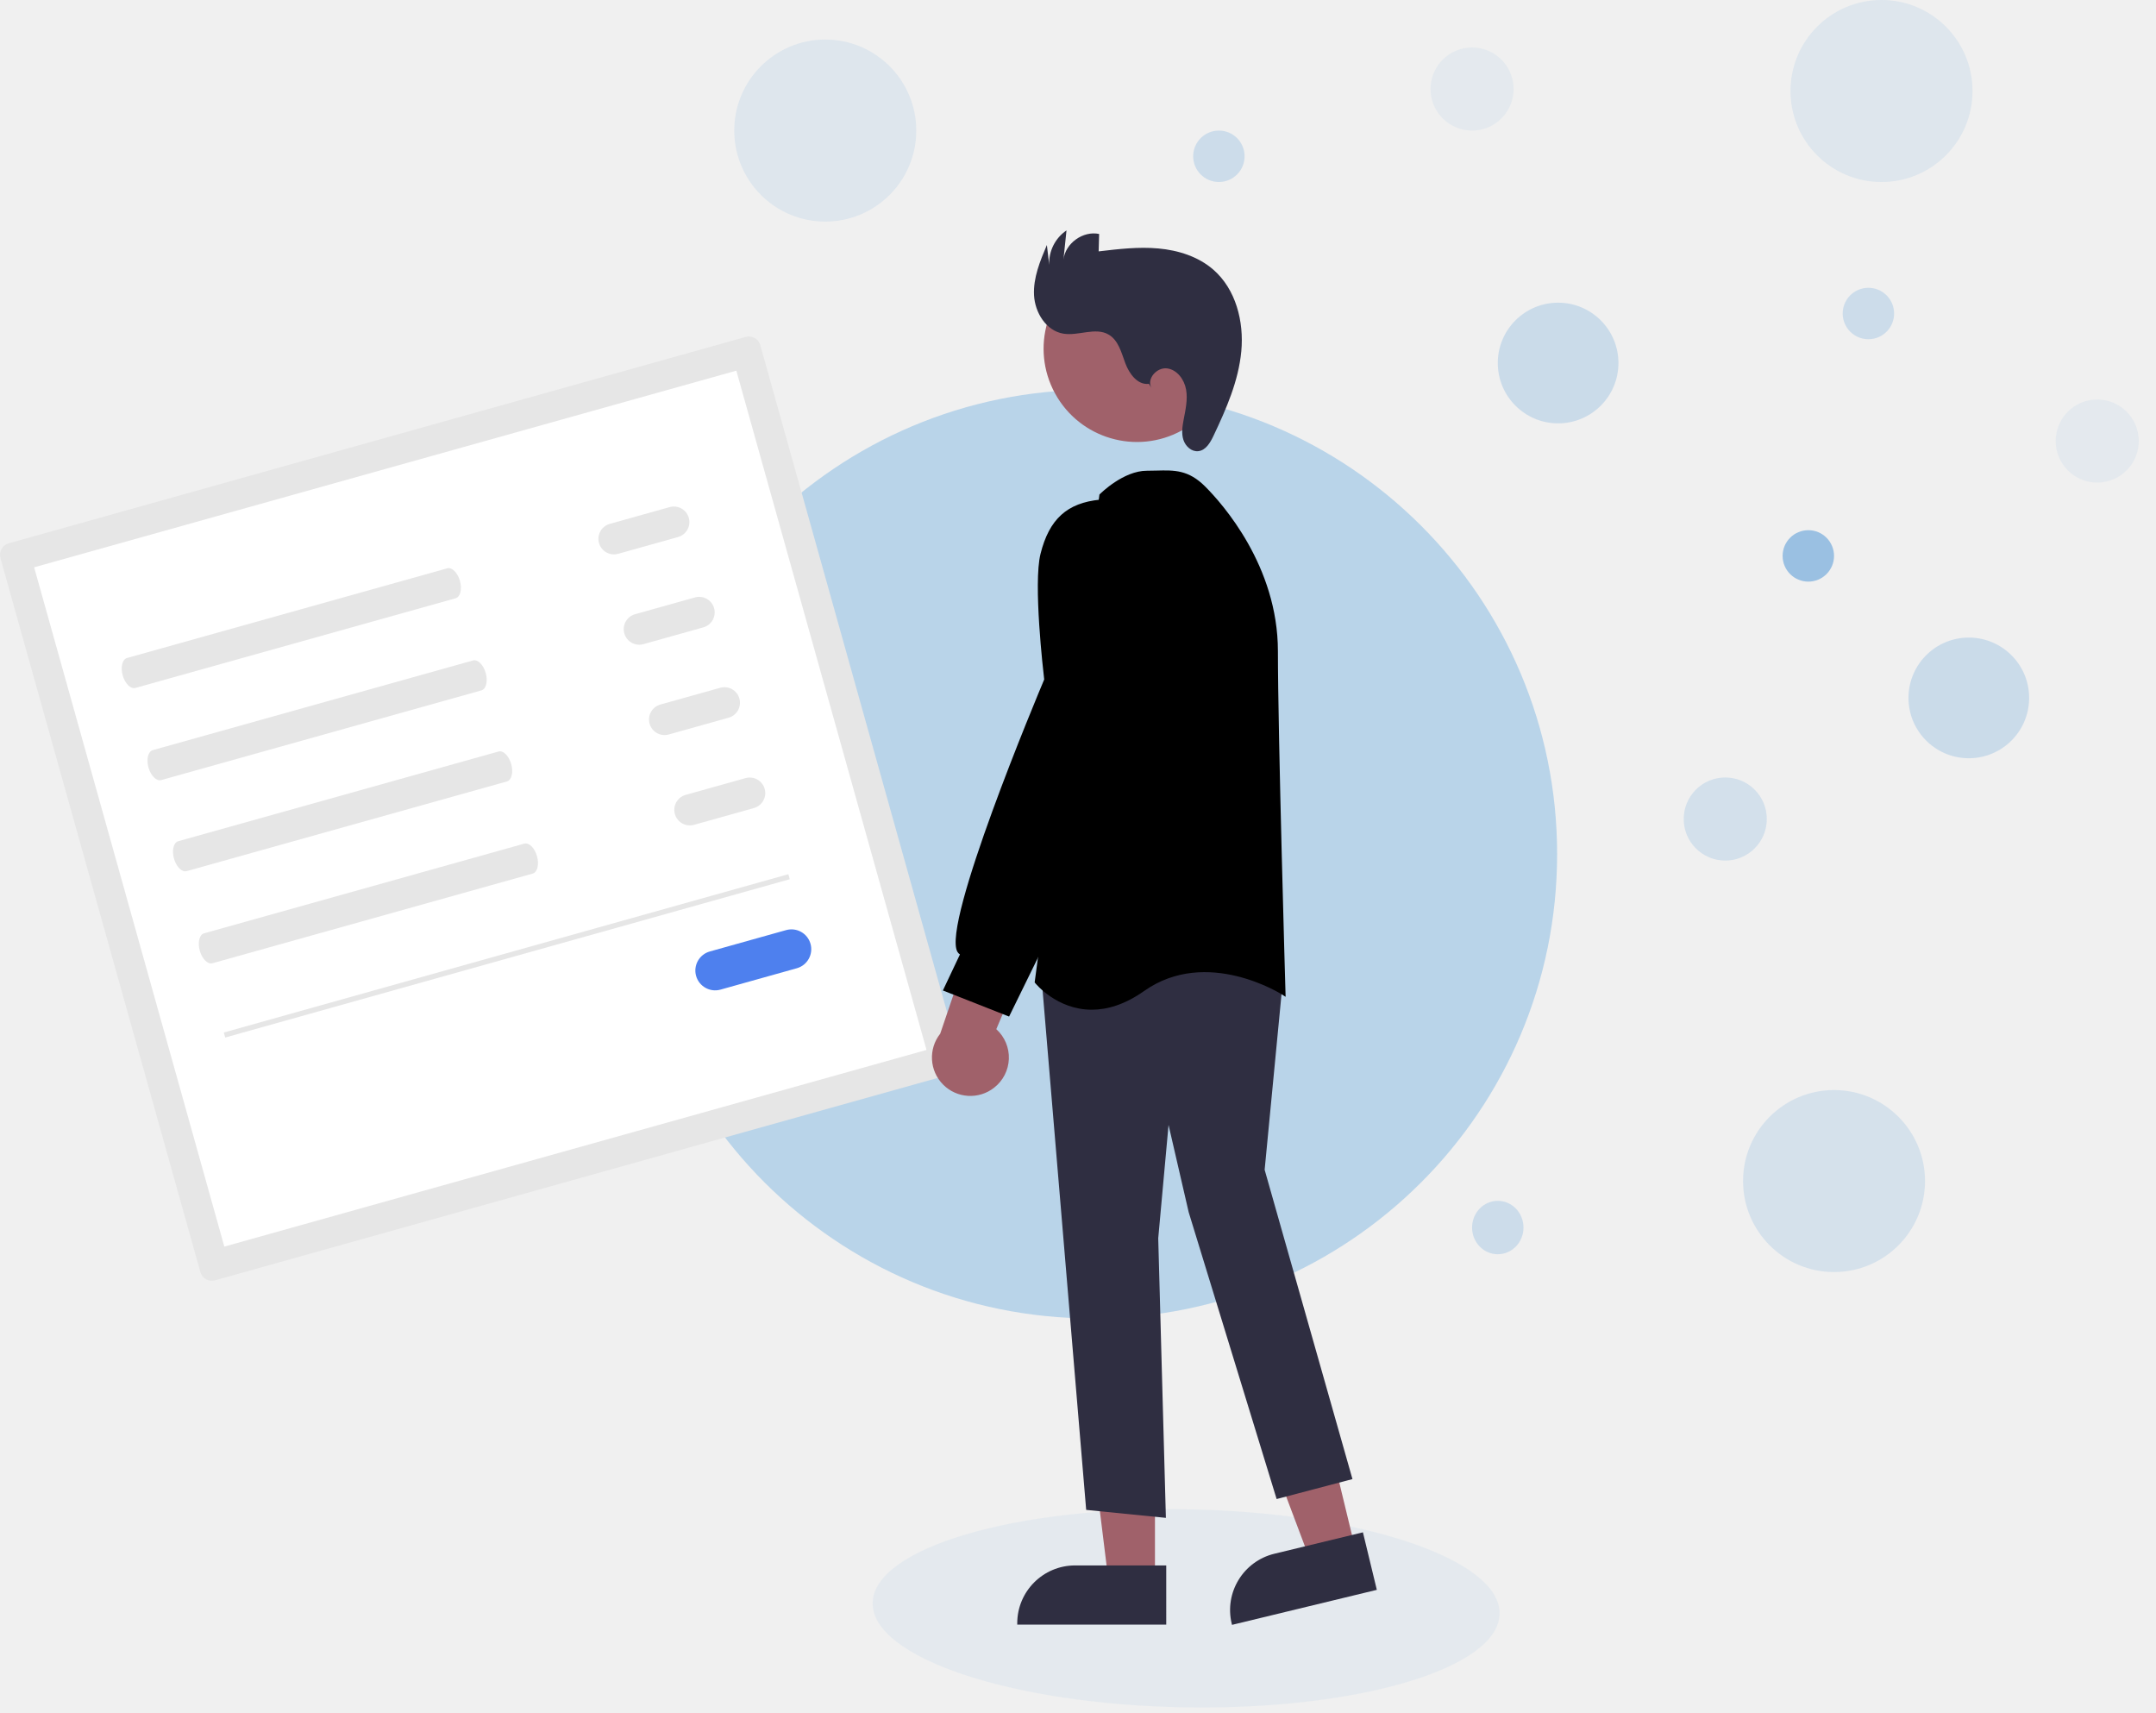
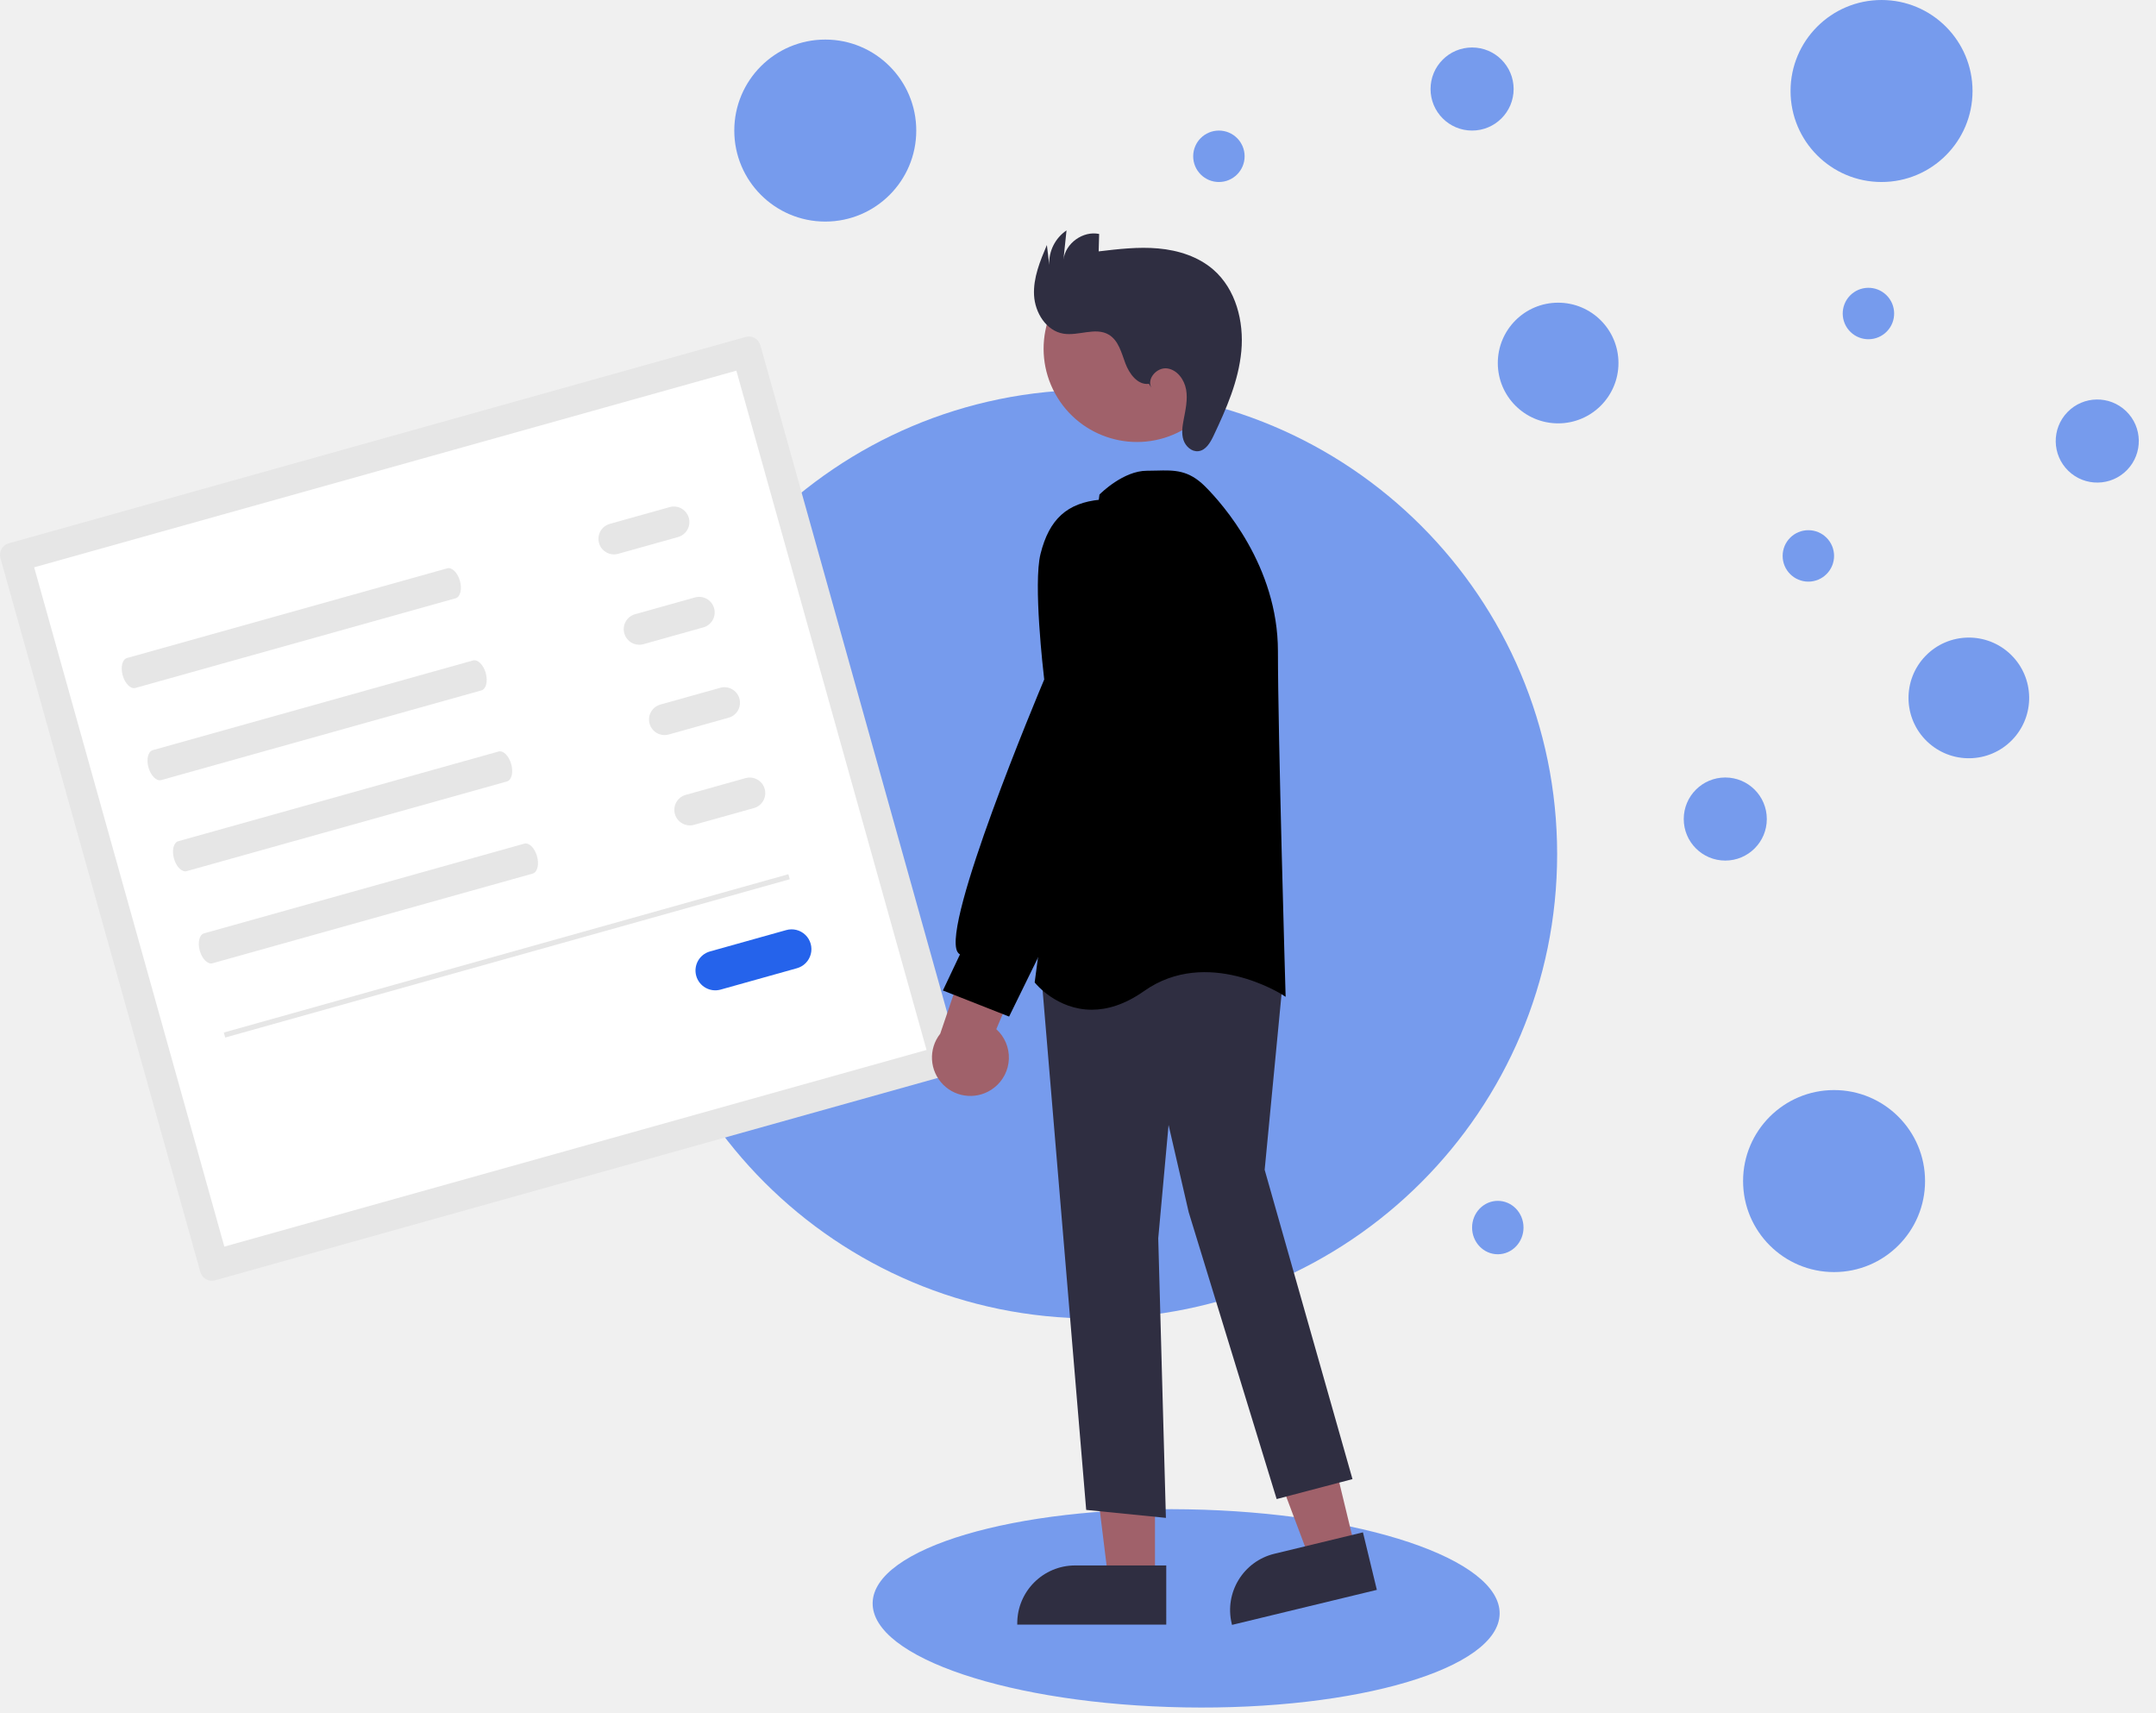
- <svg xmlns="http://www.w3.org/2000/svg" width="1660.777" height="1319.196" viewBox="0 0 1660.777 1319.196">
+ <svg xmlns="http://www.w3.org/2000/svg" width="1660.754" height="1319.194" viewBox="0 0 1660.754 1319.194">
  <g transform="translate(-661 -177.756)">
-     <circle cx="357.64" cy="357.64" r="357.64" transform="translate(1145.179 477.917)" fill="#509edc" opacity="0.341" />
-     <circle cx="70.088" cy="70.088" r="70.088" transform="translate(1226.617 208.23)" fill="#4b94d5" opacity="0.116" />
-     <circle cx="70.088" cy="70.088" r="70.088" transform="translate(2040.25 177.756)" fill="#4b94d5" opacity="0.116" />
-     <circle cx="70.088" cy="70.088" r="70.088" transform="translate(2003.683 1017.292)" fill="#4b94d5" opacity="0.162" />
-     <ellipse cx="241.519" cy="76.28" rx="241.519" ry="76.28" transform="translate(1334.529 1335.984) rotate(1)" fill="#4b94d5" opacity="0.072" />
-     <circle cx="46.472" cy="46.472" r="46.472" transform="translate(1814.749 410.876)" fill="#4b94d5" opacity="0.227" />
-     <circle cx="46.472" cy="46.472" r="46.472" transform="matrix(0.719, 0.695, -0.695, 0.719, 2176.472, 649.562)" fill="#4b94d5" opacity="0.227" />
-     <circle cx="31.997" cy="31.997" r="31.997" transform="translate(1957.973 776.554)" fill="#4b94d5" opacity="0.182" />
-     <circle cx="31.997" cy="31.997" r="31.997" transform="translate(1762.945 214.324)" fill="#4b94d5" opacity="0.078" />
-     <circle cx="31.997" cy="31.997" r="31.997" transform="matrix(0.719, 0.695, -0.695, 0.719, 2275.743, 472.188)" fill="#4b94d5" opacity="0.078" />
-     <circle cx="19.808" cy="19.808" r="19.808" transform="translate(2034.156 586.097)" fill="#4b94d5" opacity="0.521" />
-     <circle cx="19.808" cy="19.808" r="19.808" transform="translate(1580.106 278.318)" fill="#4b94d5" opacity="0.218" />
-     <circle cx="19.808" cy="19.808" r="19.808" transform="matrix(0.719, 0.695, -0.695, 0.719, 2099.766, 391.21)" fill="#4b94d5" opacity="0.218" />
-     <ellipse cx="19.808" cy="20.569" rx="19.808" ry="20.569" transform="translate(1794.941 1102.617)" fill="#4b94d5" opacity="0.218" />
+     <circle cx="357.64" cy="357.64" r="357.64" transform="translate(1145.179 477.917)" fill="#2563eb" opacity="0.598" />
+     <circle cx="70.088" cy="70.088" r="70.088" transform="translate(1226.617 208.23)" fill="#2563eb" opacity="0.598" />
+     <circle cx="70.088" cy="70.088" r="70.088" transform="translate(2040.25 177.756)" fill="#2563eb" opacity="0.598" />
+     <circle cx="70.088" cy="70.088" r="70.088" transform="translate(2003.683 1017.292)" fill="#2563eb" opacity="0.598" />
+     <ellipse cx="241.519" cy="76.28" rx="241.519" ry="76.28" transform="translate(1334.529 1335.984) rotate(1)" fill="#2563eb" opacity="0.598" />
+     <circle cx="46.472" cy="46.472" r="46.472" transform="translate(1814.749 410.876)" fill="#2563eb" opacity="0.598" />
+     <circle cx="46.472" cy="46.472" r="46.472" transform="matrix(0.719, 0.695, -0.695, 0.719, 2176.472, 649.562)" fill="#2563eb" opacity="0.598" />
+     <circle cx="31.997" cy="31.997" r="31.997" transform="translate(1957.973 776.554)" fill="#2563eb" opacity="0.598" />
+     <circle cx="31.997" cy="31.997" r="31.997" transform="translate(1762.945 214.324)" fill="#2563eb" opacity="0.598" />
+     <circle cx="31.997" cy="31.997" r="31.997" transform="matrix(0.719, 0.695, -0.695, 0.719, 2275.743, 472.188)" fill="#2563eb" opacity="0.598" />
+     <circle cx="19.808" cy="19.808" r="19.808" transform="translate(2034.156 586.097)" fill="#2563eb" opacity="0.598" />
+     <circle cx="19.808" cy="19.808" r="19.808" transform="translate(1580.106 278.318)" fill="#2563eb" opacity="0.598" />
+     <circle cx="19.808" cy="19.808" r="19.808" transform="matrix(0.719, 0.695, -0.695, 0.719, 2099.766, 391.21)" fill="#2563eb" opacity="0.598" />
+     <ellipse cx="19.808" cy="20.569" rx="19.808" ry="20.569" transform="translate(1794.941 1102.617)" fill="#2563eb" opacity="0.598" />
    <g transform="translate(661 348.726)">
      <path d="M307.671,382.436a9.221,9.221,0,0,0-6.386,11.352L455.257,943.672a9.221,9.221,0,0,0,11.352,6.385l567.619-158.938a9.221,9.221,0,0,0,6.385-11.352L886.643,229.883A9.221,9.221,0,0,0,875.29,223.5Z" transform="translate(-300.944 -134.962)" fill="#e6e6e6" />
-       <path d="M460.544,910.892l540.906-151.458L854.957,236.264,314.052,387.722Z" transform="translate(-287.745 -121.763)" fill="#fff" />
+       <path d="M460.544,910.892,1001.45,759.434,854.957,236.264l-540.9,151.458Z" transform="translate(-287.745 -121.763)" fill="#fff" />
      <path d="M351.725,381.267c-3.609,1.01-5.1,7.005-3.317,13.362s6.165,10.708,9.773,9.7l246.7-69.078c3.609-1.01,5.1-7.005,3.317-13.362s-6.165-10.708-9.774-9.7Z" transform="translate(-253.904 -45.45)" fill="#e6e6e6" />
      <path d="M361.624,416.619c-3.609,1.01-5.1,7.005-3.317,13.362s6.165,10.708,9.773,9.7L614.78,370.6c3.609-1.01,5.1-7.005,3.317-13.362s-6.165-10.708-9.773-9.7Z" transform="translate(-243.935 -9.849)" fill="#e6e6e6" />
      <path d="M371.409,451.563c-3.609,1.01-5.1,7.005-3.317,13.362s6.165,10.707,9.773,9.7l246.7-69.078c3.609-1.01,5.1-7.005,3.317-13.362s-6.165-10.708-9.774-9.7Z" transform="translate(-234.082 25.341)" fill="#e6e6e6" />
      <path d="M381.308,486.915c-3.609,1.01-5.1,7.005-3.317,13.362s6.165,10.708,9.773,9.7l246.7-69.078c3.609-1.01,5.1-7.005,3.317-13.362s-6.165-10.707-9.774-9.7Z" transform="translate(-224.113 60.941)" fill="#e6e6e6" />
-       <path d="M539.369,301.761a11.973,11.973,0,1,0,6.457,23.059l46.119-12.914a11.973,11.973,0,1,0-6.457-23.059Z" transform="translate(-69.652 -69.259)" fill="#e6e6e6" />
-       <path d="M549.076,336.427a11.973,11.973,0,1,0,6.457,23.06l46.119-12.914a11.973,11.973,0,1,0-6.457-23.06Z" transform="translate(-59.877 -34.349)" fill="#e6e6e6" />
-       <path d="M558.783,371.094a11.973,11.973,0,1,0,6.457,23.06l46.119-12.914a11.973,11.973,0,0,0-6.457-23.06Z" transform="translate(-50.101 0.562)" fill="#e6e6e6" />
-       <path d="M568.49,405.761a11.973,11.973,0,1,0,6.457,23.059l46.119-12.914a11.973,11.973,0,1,0-6.457-23.06Z" transform="translate(-40.326 35.472)" fill="#e6e6e6" />
-       <path d="M578.968,467.688a15.256,15.256,0,0,0,8.228,29.383l58.765-16.455a15.256,15.256,0,1,0-8.227-29.383h0Z" transform="translate(-32.19 94.146)" fill="#4e80ee" />
+       <path d="M539.369,301.761a11.973,11.973,0,0,0,6.457,23.059l46.119-12.914a11.973,11.973,0,1,0-6.457-23.059Z" transform="translate(-69.652 -69.259)" fill="#e6e6e6" />
+       <path d="M549.076,336.427a11.973,11.973,0,0,0,6.457,23.06l46.119-12.914a11.973,11.973,0,1,0-6.457-23.06Z" transform="translate(-59.877 -34.349)" fill="#e6e6e6" />
+       <path d="M558.783,371.094a11.973,11.973,0,1,0,6.457,23.06l46.119-12.914a11.973,11.973,0,1,0-6.457-23.06Z" transform="translate(-50.101 0.562)" fill="#e6e6e6" />
+       <path d="M568.49,405.761a11.973,11.973,0,0,0,6.457,23.059l46.119-12.914a11.973,11.973,0,0,0-6.457-23.06Z" transform="translate(-40.326 35.472)" fill="#e6e6e6" />
+       <path d="M578.968,467.688a15.257,15.257,0,0,0,8.228,29.383l58.765-16.455a15.257,15.257,0,1,0-8.227-29.383h0Z" transform="translate(-32.19 94.146)" fill="#2563eb" />
      <rect width="451.583" height="4.014" transform="matrix(0.963, -0.27, 0.27, 0.963, 172.4, 624.253)" fill="#e6e6e6" />
      <path d="M562.346,573.568,527.47,582,478.352,451.491l51.474-12.444Z" transform="translate(481.717 448.616)" fill="#a0616a" />
      <path d="M774.534,753.317l-.236-.975a44.623,44.623,0,0,1,32.851-53.8l68.236-16.5,10.71,44.3Z" transform="translate(174.483 327.156)" fill="#2f2e41" />
-       <path d="M469.844,587.352l-35.88,0-17.07-138.4,52.956,0Z" transform="translate(419.827 458.592)" fill="#a0616a" />
-       <path d="M806.139,740.323l-114.775,0v-1a44.573,44.573,0,0,1,44.572-44.571h0l70.2,0Z" transform="translate(92.222 339.942)" fill="#2f2e41" />
-       <path d="M735.3,895.15l-34.838-415.2,144.218-26.583.569-.1L887.464,480.4,872.772,633.2l67.646,238.232-58.409,15.371L814.255,665.86,798.75,598.672,790.8,685.979l5.9,215.31Z" transform="translate(101.388 96.766)" fill="#2f2e41" />
+       <path d="M469.844,587.352h-35.88l-17.07-138.4H469.85Z" transform="translate(419.827 458.592)" fill="#a0616a" />
+       <path d="M806.139,740.323H691.364v-1a44.573,44.573,0,0,1,44.57-44.571h70.2Z" transform="translate(92.222 339.942)" fill="#2f2e41" />
+       <path d="M735.3,895.15l-34.838-415.2L844.68,453.367l.569-.1L887.464,480.4,872.772,633.2l67.646,238.232L882.009,886.8,814.255,665.86,798.75,598.672l-7.95,87.307,5.9,215.31Z" transform="translate(101.388 96.766)" fill="#2f2e41" />
      <path d="M698.432,669.338l-.382-.483,49.836-375.23.065-.492.351-.352c.735-.735,18.2-17.989,36.155-17.989,2.6,0,5.065-.066,7.433-.126,13.743-.357,24.6-.643,37.5,12.261,13.146,13.144,56.036,61.144,56.036,126.883,0,63.63,5.794,261.371,5.853,263.361l.082,2.792-2.342-1.523c-.578-.372-58.266-37.1-106.647-2.958-15.119,10.672-28.7,14.413-40.316,14.413C715.027,689.9,698.663,669.632,698.432,669.338Z" transform="translate(98.955 -83.203)" />
      <circle cx="71.883" cy="71.883" r="71.883" transform="translate(778.225 68.959) rotate(-28.663)" fill="#a0616a" />
      <path d="M706.491,582.373a29.43,29.43,0,0,0,1.707-45.1l40.822-96.29-53.45,9.837L665,540.755a29.59,29.59,0,0,0,41.491,41.618Z" transform="translate(59.252 84.402)" fill="#a0616a" />
-       <path d="M662.824,663.859l13.145-27.752a5.407,5.407,0,0,1-1.941-2.012c-12.281-21.284,61.9-198.039,66.847-209.762-.754-6.376-8.542-73.948-2.847-96.724,6.7-26.812,20.466-39.308,46.021-41.783,28.182-2.647,35.785,35.623,35.858,36.012l.026,98.385L787.588,533.475,713.826,683.949Z" transform="translate(63.481 -71.985)" />
-       <path d="M786.294,300.6c-8.617,1.121-15.117-7.7-18.132-15.845s-5.312-17.638-12.8-22.04c-10.236-6.015-23.331,1.219-35.036-.765-13.218-2.241-21.812-16.25-22.486-29.64s4.655-26.268,9.883-38.614l1.825,15.343a30.426,30.426,0,0,1,13.3-26.594l-2.353,22.513c1.475-12.612,15.063-22.385,27.489-19.772l-.37,13.414c15.267-1.815,30.668-3.633,45.98-2.25s30.732,6.228,42.337,16.312c17.36,15.085,23.7,39.923,21.572,62.823s-11.582,44.412-21.433,65.193c-2.479,5.229-5.907,11.129-11.655,11.795-5.164.6-9.89-3.719-11.5-8.664s-.822-10.317.14-15.427c1.452-7.719,3.283-15.608,1.918-23.342s-6.93-15.377-14.727-16.325-15.774,7.964-12.026,14.866Z" transform="translate(98.681 -175.962)" fill="#2f2e41" />
+       <path d="M662.824,663.859l13.145-27.752a5.406,5.406,0,0,1-1.941-2.012c-12.281-21.284,61.9-198.039,66.847-209.762-.754-6.376-8.542-73.948-2.847-96.724,6.7-26.812,20.466-39.308,46.021-41.783,28.182-2.647,35.785,35.623,35.858,36.012l.026,98.385L787.588,533.475,713.826,683.949Z" transform="translate(63.481 -71.985)" />
+       <path d="M786.294,300.6c-8.617,1.121-15.117-7.7-18.132-15.845s-5.312-17.638-12.8-22.04c-10.236-6.015-23.331,1.219-35.036-.765-13.218-2.241-21.812-16.25-22.486-29.64s4.655-26.268,9.883-38.614l1.825,15.343a30.426,30.426,0,0,1,13.3-26.594l-2.353,22.513c1.475-12.612,15.063-22.385,27.489-19.772l-.37,13.414c15.267-1.815,30.668-3.633,45.98-2.25s30.732,6.228,42.337,16.312c17.36,15.085,23.7,39.923,21.572,62.823S845.921,319.9,836.07,340.678c-2.479,5.229-5.907,11.129-11.655,11.8-5.164.6-9.89-3.719-11.5-8.664s-.822-10.317.14-15.427c1.452-7.719,3.283-15.608,1.918-23.342s-6.93-15.377-14.727-16.325-15.774,7.964-12.026,14.866Z" transform="translate(98.681 -175.962)" fill="#2f2e41" />
    </g>
  </g>
</svg>
